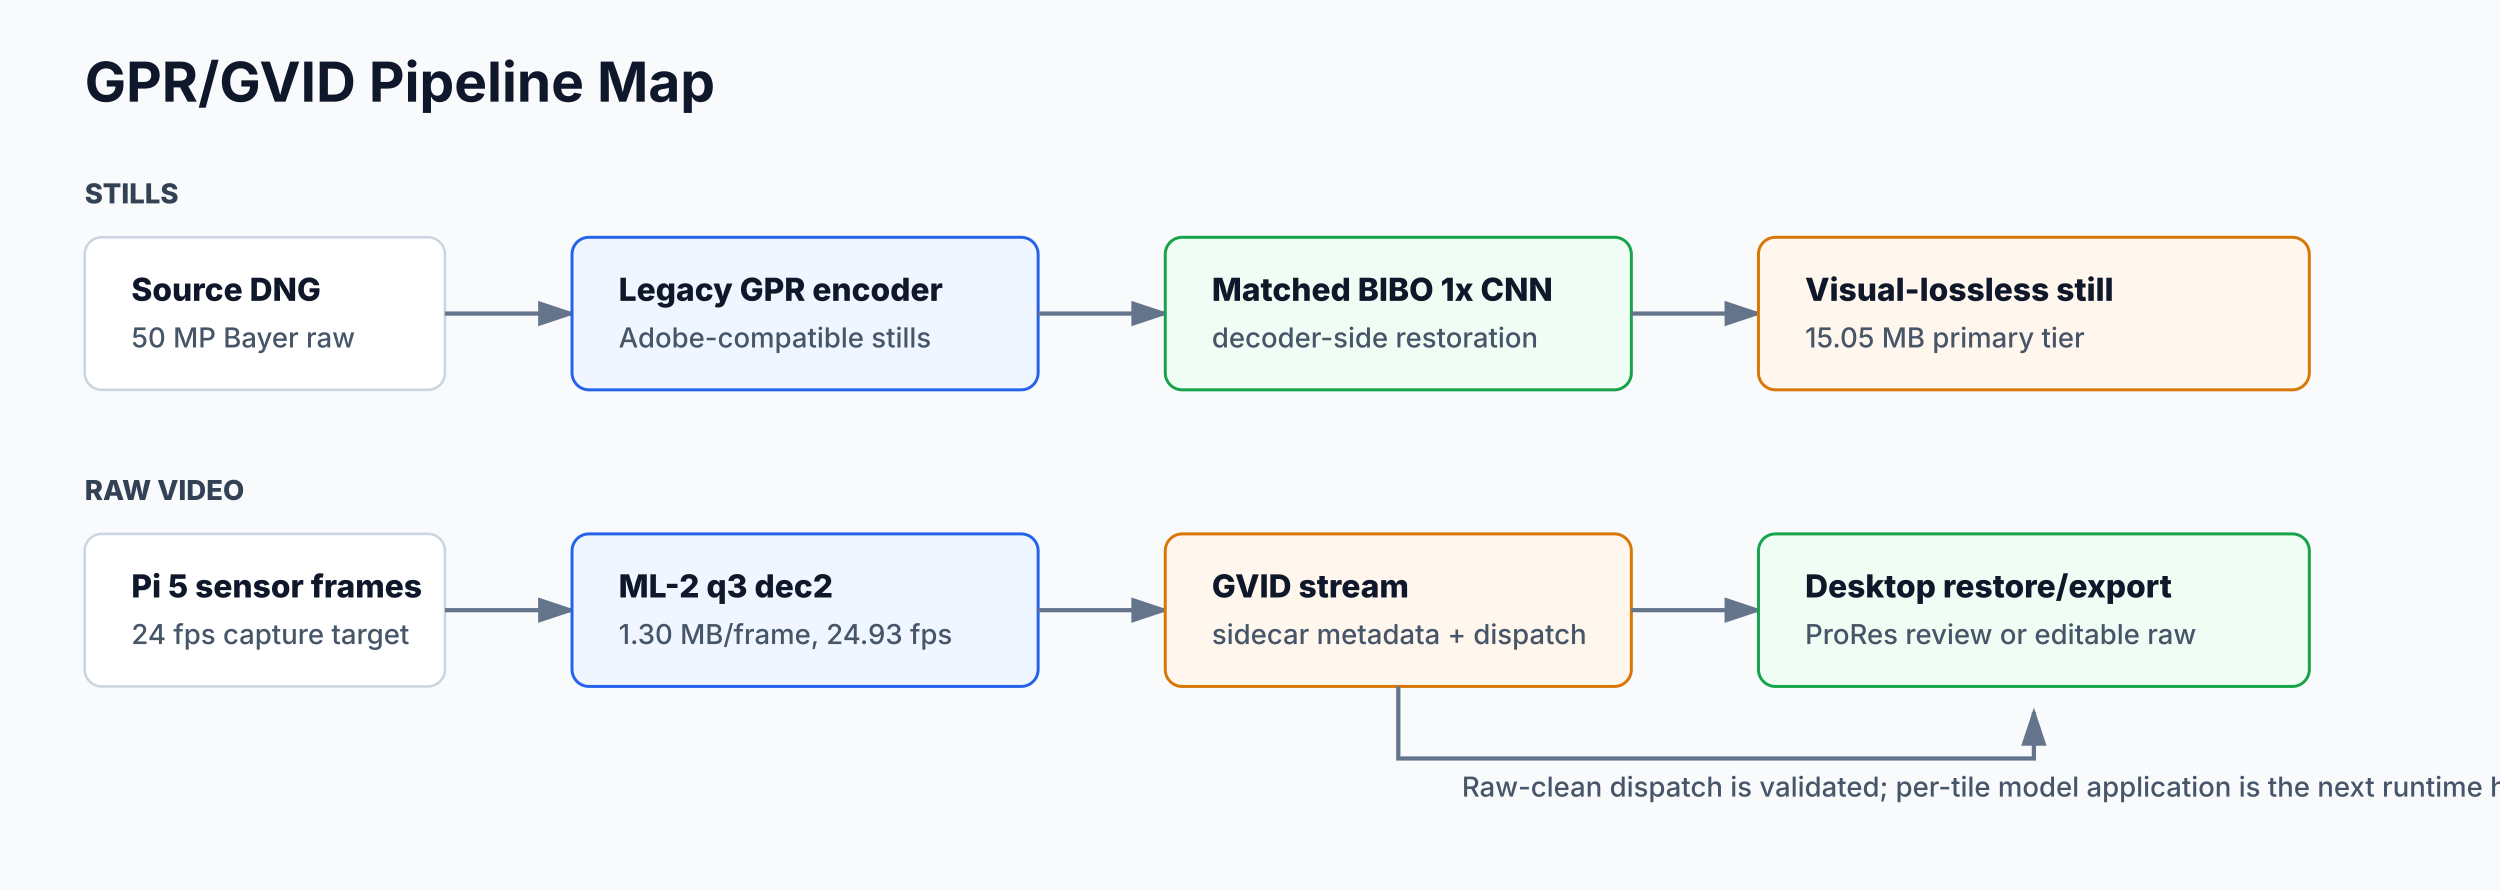
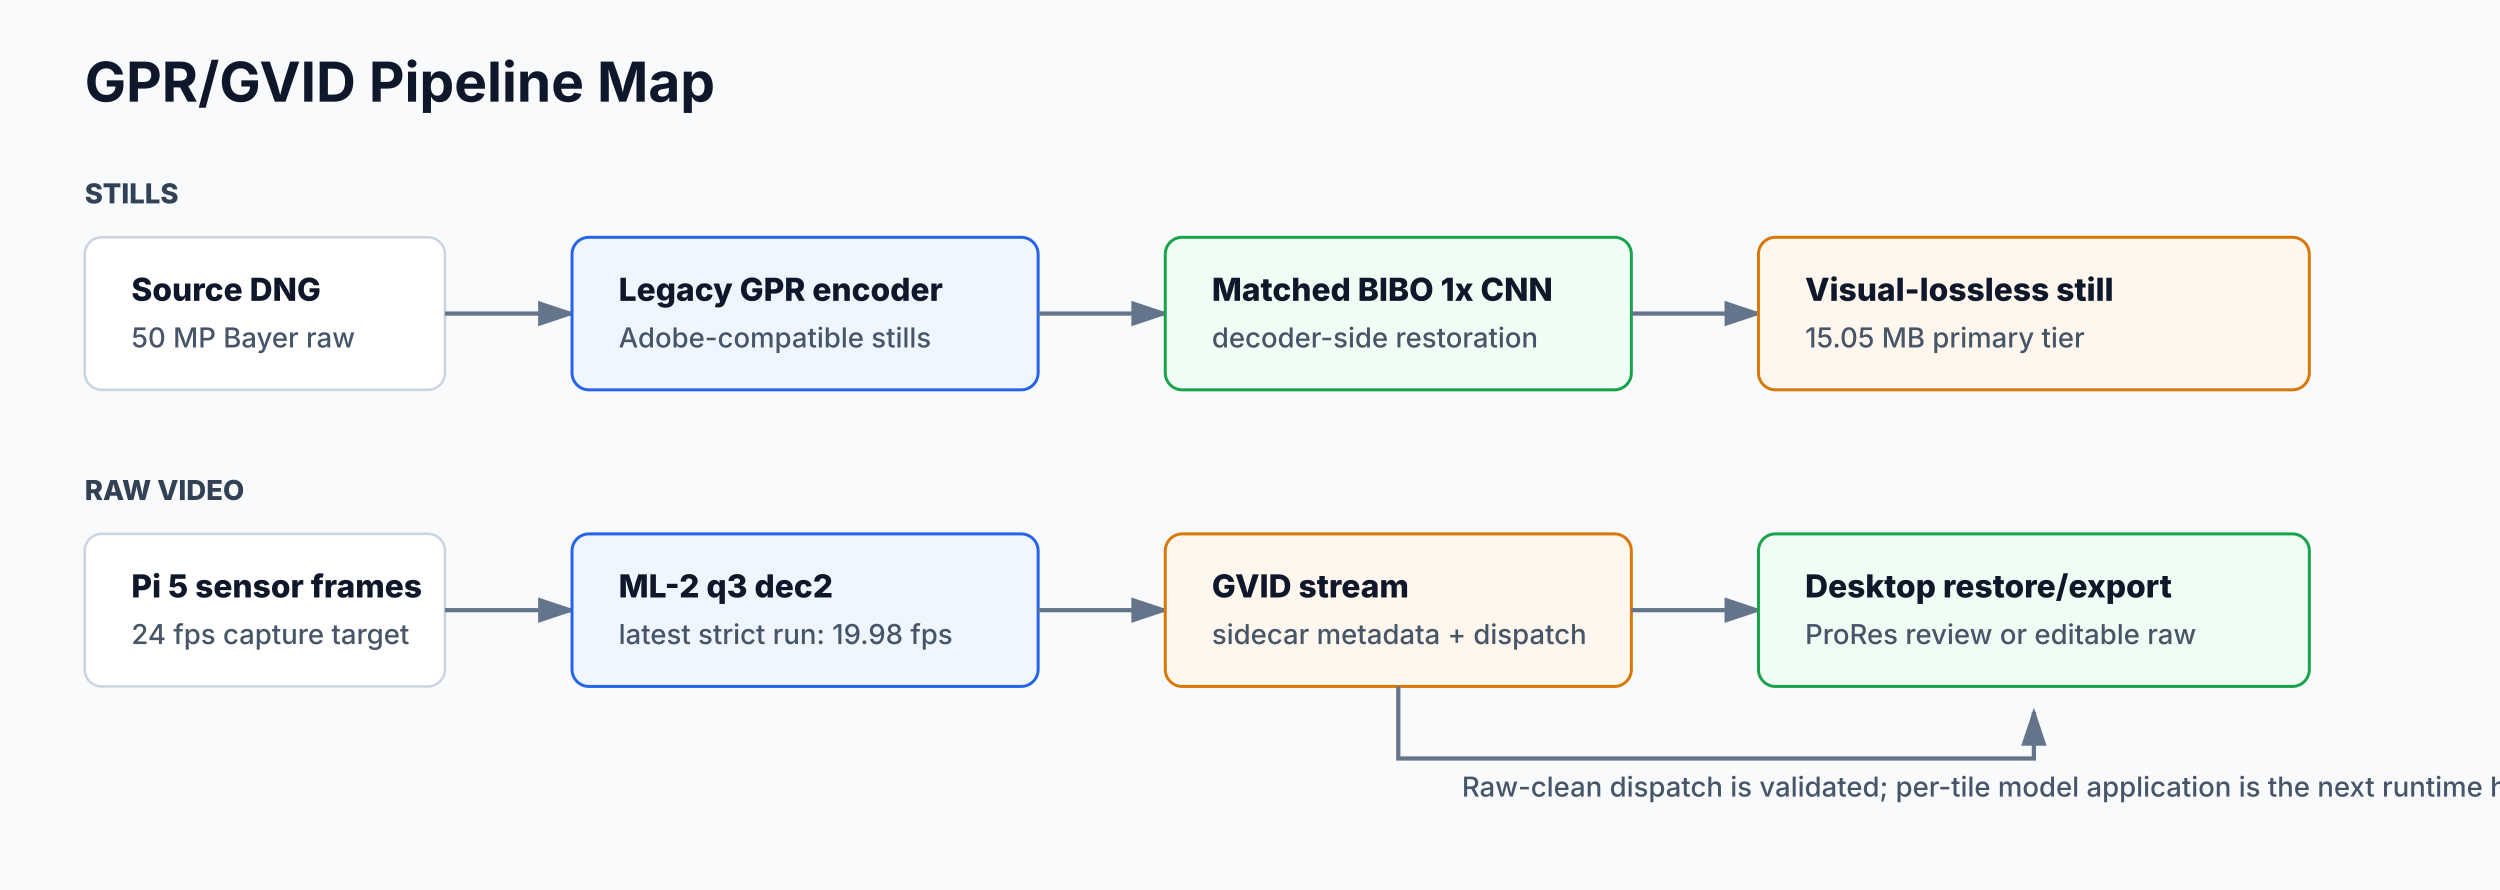
<svg xmlns="http://www.w3.org/2000/svg" width="1180" height="420" viewBox="0 0 1180 420" role="img" aria-labelledby="title desc">
  <defs>
    <style>
      .bg { fill: #f8fafc; }
      .box { fill: #ffffff; stroke: #cbd5e1; stroke-width: 1.2; }
      .codec { fill: #eff6ff; stroke: #2563eb; stroke-width: 1.4; }
      .model { fill: #f0fdf4; stroke: #16a34a; stroke-width: 1.4; }
      .out { fill: #fff7ed; stroke: #d97706; stroke-width: 1.4; }
      .title { font: 700 26px system-ui, -apple-system, Segoe UI, sans-serif; fill: #0f172a; }
      .label { font: 800 15px system-ui, -apple-system, Segoe UI, sans-serif; fill: #0f172a; }
      .small { font: 500 13px system-ui, -apple-system, Segoe UI, sans-serif; fill: #475569; }
      .arrow { stroke: #64748b; stroke-width: 2; fill: none; marker-end: url(#arrowhead); }
      .lane { font: 800 13px system-ui, -apple-system, Segoe UI, sans-serif; fill: #334155; }
    </style>
    <marker id="arrowhead" markerWidth="10" markerHeight="10" refX="8" refY="3" orient="auto">
      <path d="M0,0 L0,6 L9,3 z" fill="#64748b" />
    </marker>
  </defs>
  <rect class="bg" width="1180" height="420" />
  <text class="title" x="40" y="48">GPR/GVID Pipeline Map</text>
  <text class="lane" x="40" y="96">STILLS</text>
  <rect class="box" x="40" y="112" width="170" height="72" rx="8" />
  <text class="label" x="62" y="142">Source DNG</text>
  <text class="small" x="62" y="164">50 MP Bayer raw</text>
  <path class="arrow" d="M210 148 H270" />
  <rect class="codec" x="270" y="112" width="220" height="72" rx="8" />
  <text class="label" x="292" y="142">Legacy GPR encoder</text>
  <text class="small" x="292" y="164">Adobe-compatible stills</text>
  <path class="arrow" d="M490 148 H550" />
  <rect class="model" x="550" y="112" width="220" height="72" rx="8" />
  <text class="label" x="572" y="142">Matched BIBO 1x CNN</text>
  <text class="small" x="572" y="164">decoder-side restoration</text>
  <path class="arrow" d="M770 148 H830" />
  <rect class="out" x="830" y="112" width="260" height="72" rx="8" />
  <text class="label" x="852" y="142">Visual-lossless still</text>
  <text class="small" x="852" y="164">15.05 MB primary tier</text>
  <text class="lane" x="40" y="236">RAW VIDEO</text>
  <rect class="box" x="40" y="252" width="170" height="72" rx="8" />
  <text class="label" x="62" y="282">Pi 5 sensor frames</text>
  <text class="small" x="62" y="304">24 fps capture target</text>
  <path class="arrow" d="M210 288 H270" />
  <rect class="codec" x="270" y="252" width="220" height="72" rx="8" />
  <text class="label" x="292" y="282">ML-2 q3 dec2</text>
-   <text class="small" x="292" y="304">1.30 MB/frame, 24.93 fps</text>
+   <text class="small" x="292" y="304">latest strict run: 19.98 fps</text>
  <path class="arrow" d="M490 288 H550" />
  <rect class="out" x="550" y="252" width="220" height="72" rx="8" />
  <text class="label" x="572" y="282">GVID stream</text>
  <text class="small" x="572" y="304">sidecar metadata + dispatch</text>
  <path class="arrow" d="M770 288 H830" />
  <rect class="model" x="830" y="252" width="260" height="72" rx="8" />
  <text class="label" x="852" y="282">Desktop restore/export</text>
  <text class="small" x="852" y="304">ProRes review or editable raw</text>
  <path class="arrow" d="M660 324 V358 H960 V336" />
  <text class="small" x="690" y="376">Raw-clean dispatch is validated; per-tile model application is the next runtime hook.</text>
</svg>
